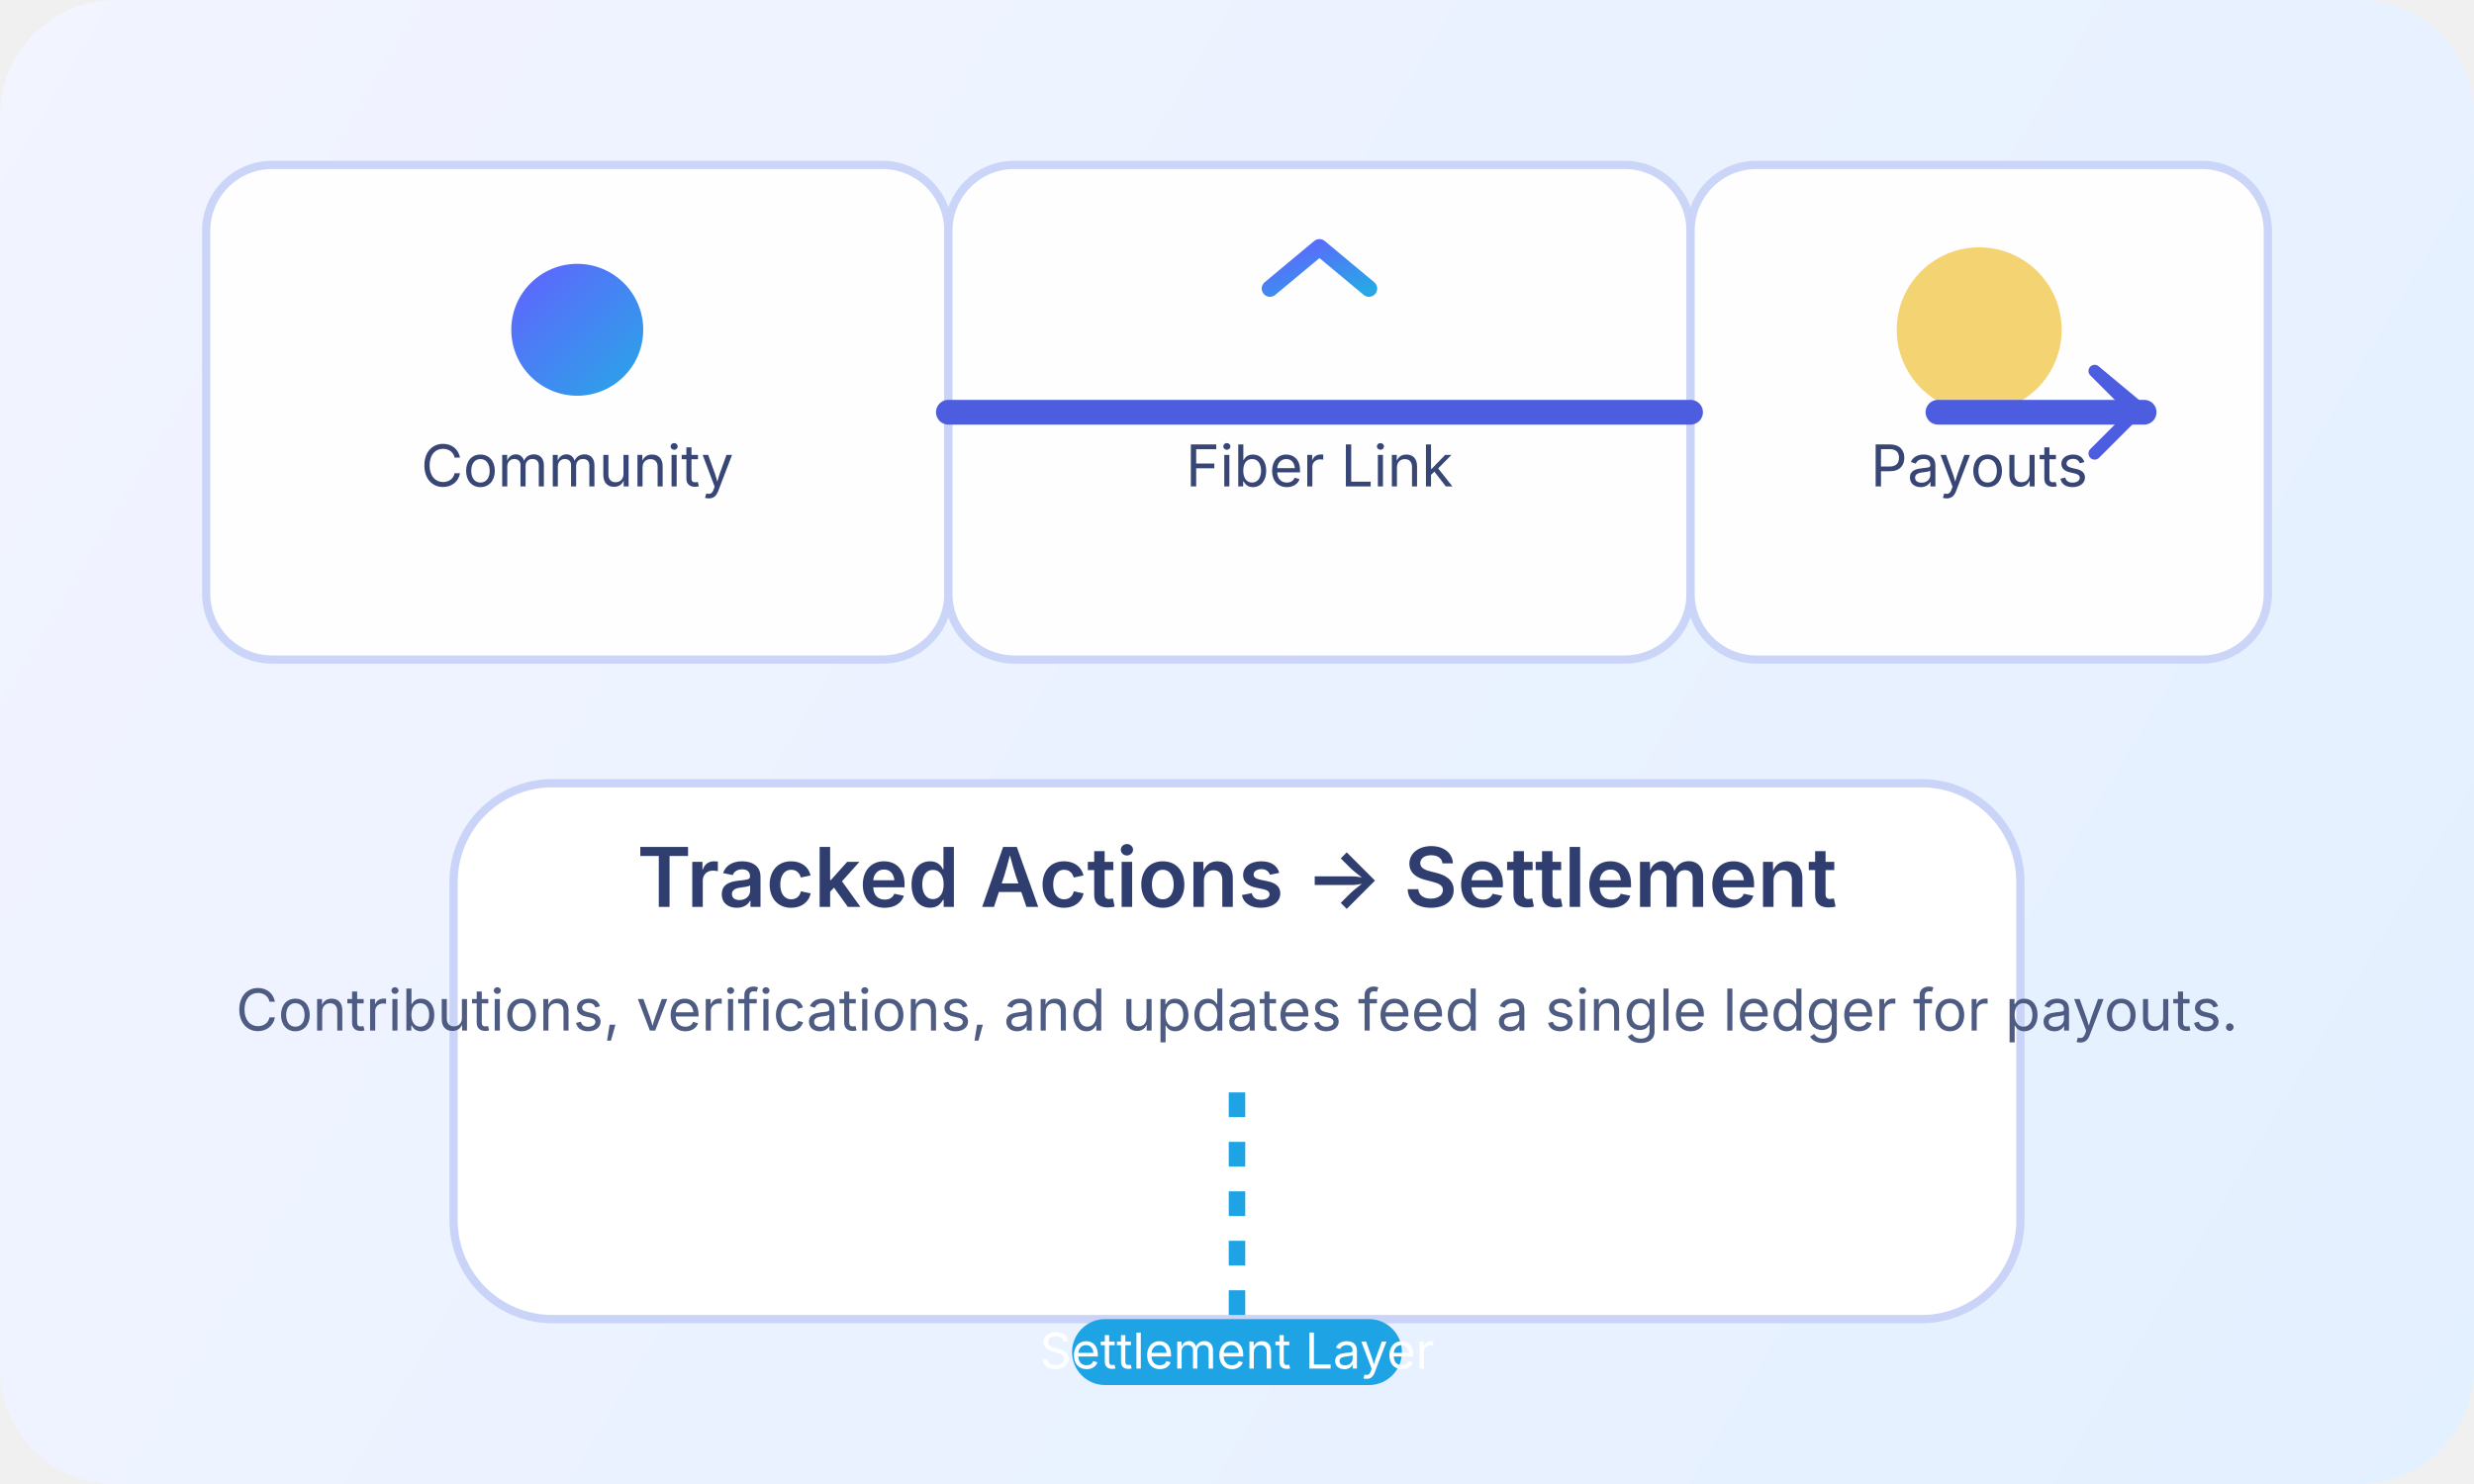
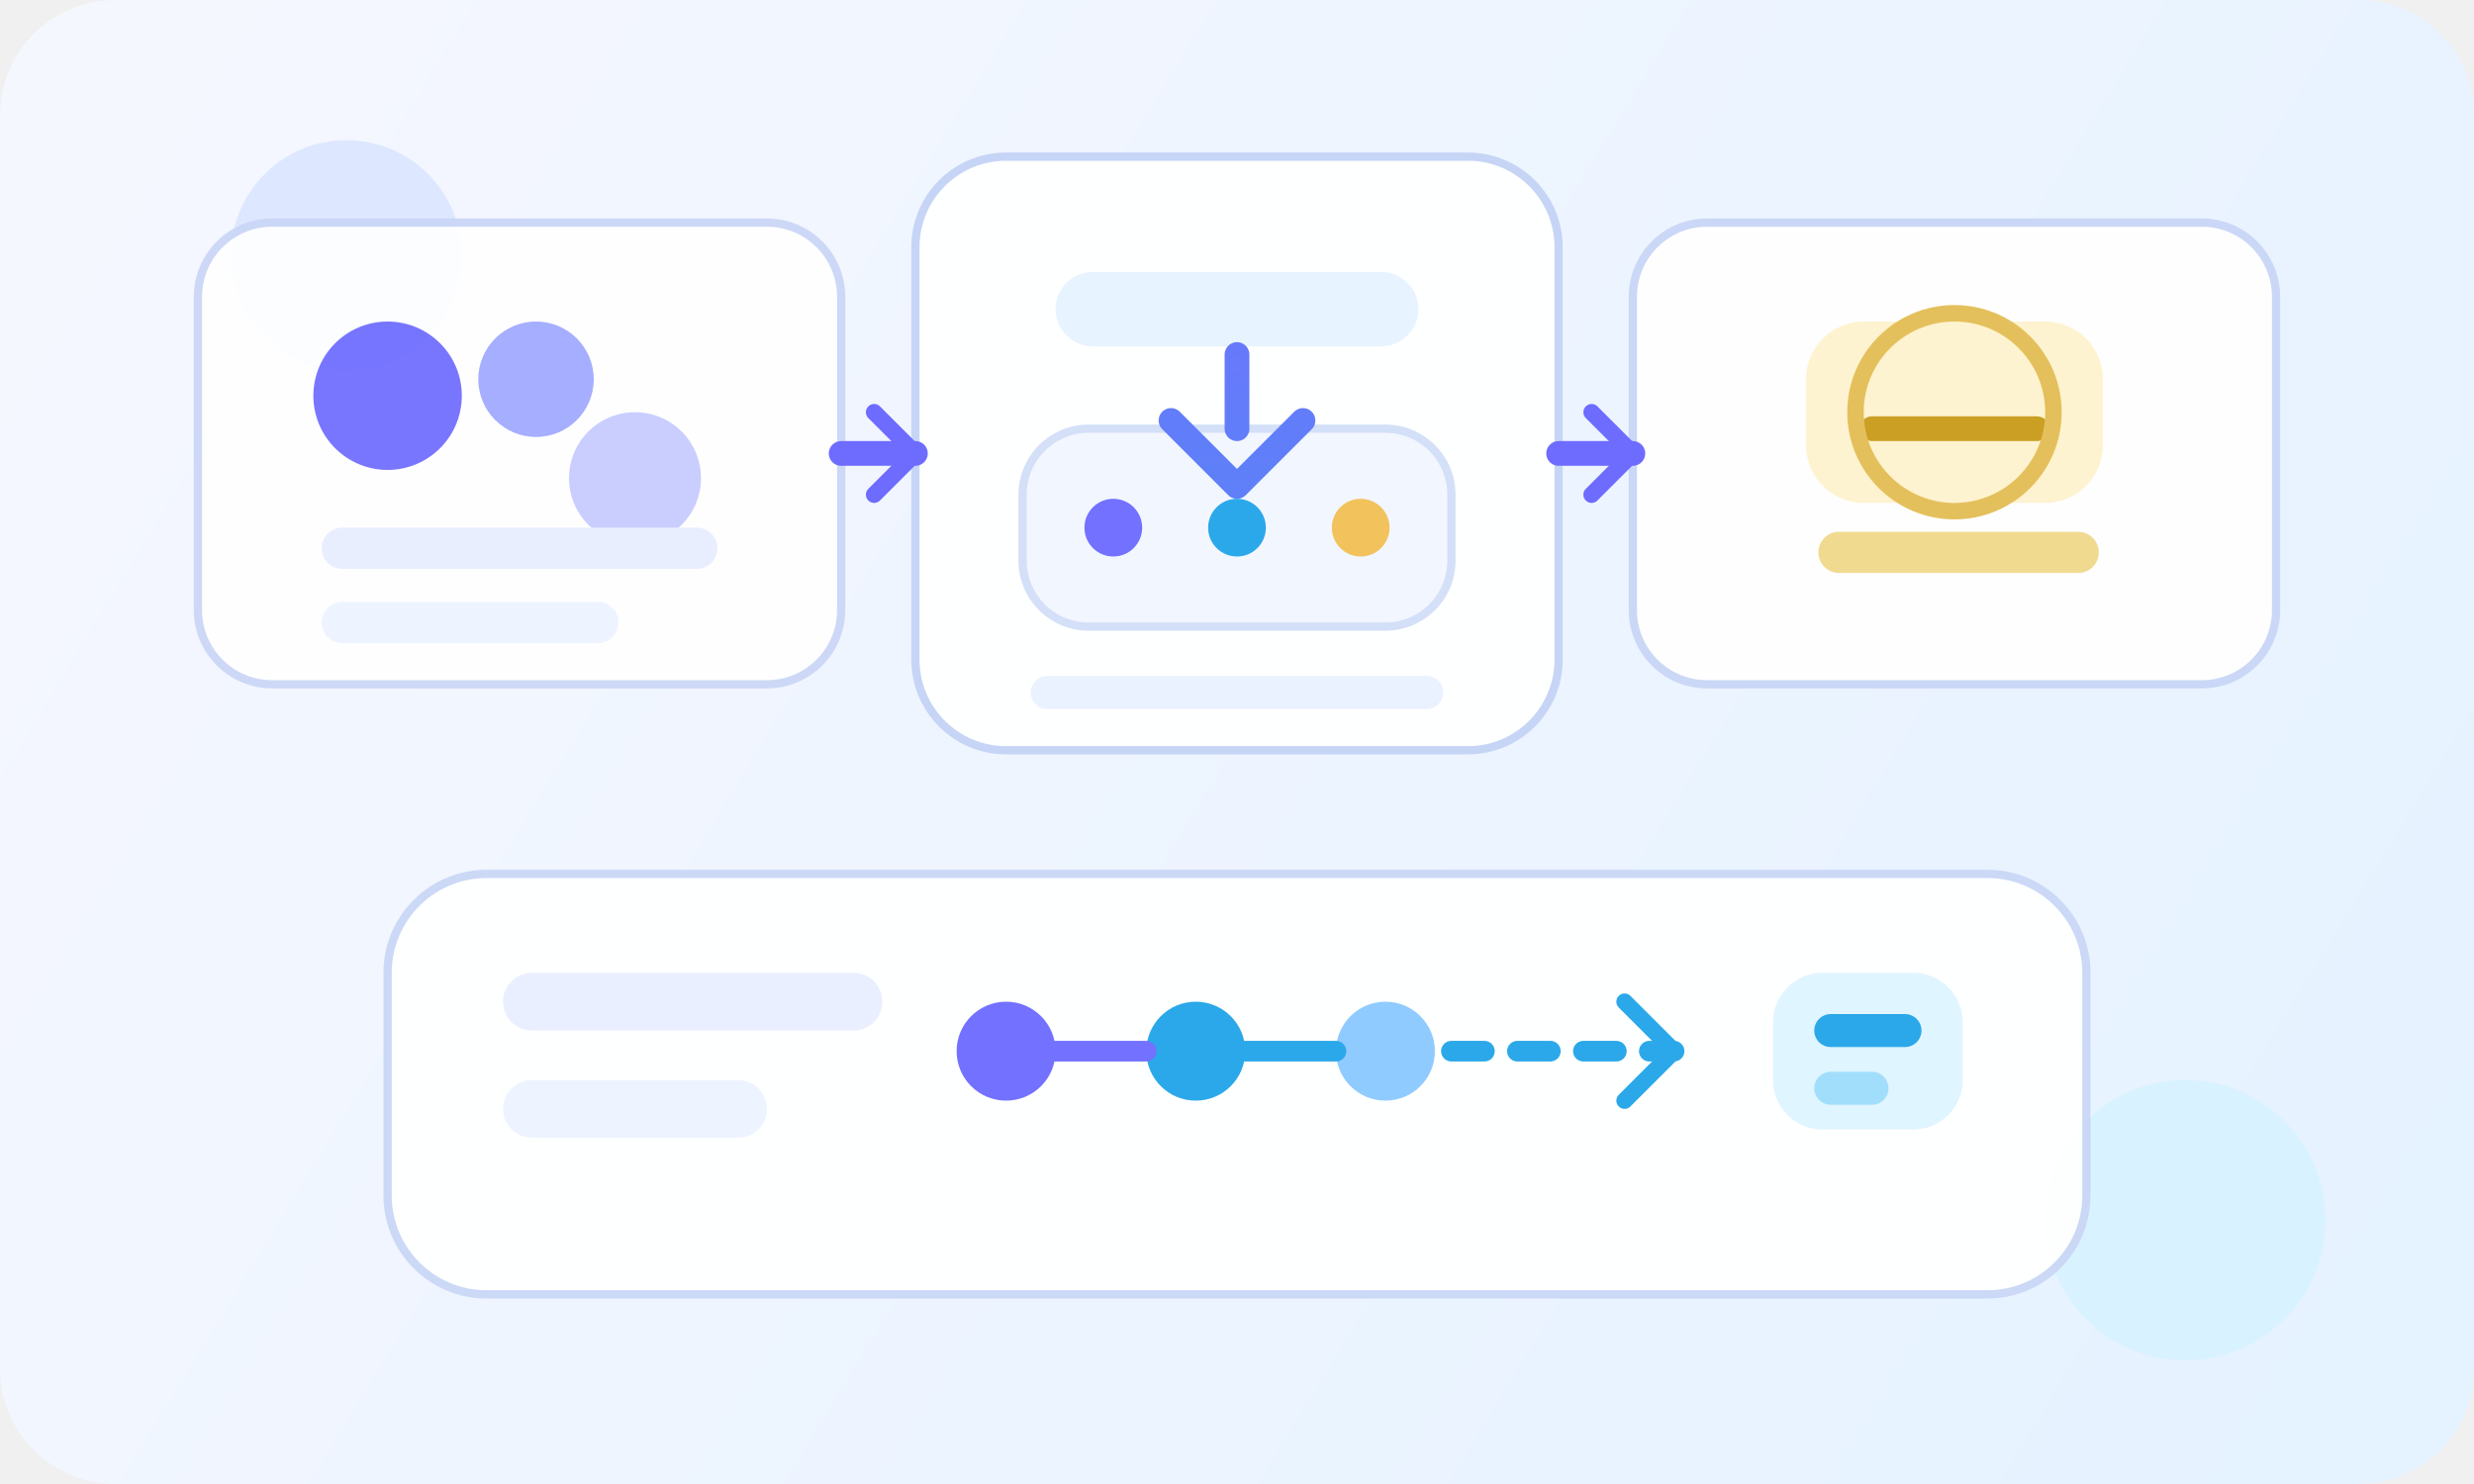
<svg xmlns="http://www.w3.org/2000/svg" width="600" height="360" viewBox="0 0 600 360" fill="none">
  <defs>
-     <linearGradient id="bg-gradient" x1="0" y1="0" x2="600" y2="360" gradientUnits="userSpaceOnUse">
-       <stop stop-color="#F2F4FF" />
-       <stop offset="1" stop-color="#E3F0FF" />
+     <linearGradient id="bg-gradient" x1="32" y1="16" x2="568" y2="344" gradientUnits="userSpaceOnUse">
+       <stop stop-color="#F5F7FF" />
+       <stop offset="1" stop-color="#E5F2FF" />
    </linearGradient>
-     <linearGradient id="accent" x1="0" y1="0" x2="1" y2="1">
-       <stop offset="0" stop-color="#5B5BFF" />
-       <stop offset="1" stop-color="#1EA4E5" />
+     <linearGradient id="signal-gradient" x1="300" y1="40" x2="300" y2="320" gradientUnits="userSpaceOnUse">
+       <stop stop-color="#6E6BFF" />
+       <stop offset="1" stop-color="#23A4E8" />
    </linearGradient>
  </defs>
  <rect width="600" height="360" rx="28" fill="url(#bg-gradient)" />
-   <g opacity="0.95">
-     <rect x="50" y="40" width="180" height="120" rx="16" fill="#FFFFFF" stroke="#CAD4F8" stroke-width="2" />
-     <circle cx="140" cy="80" r="16" fill="url(#accent)" />
-     <text x="140" y="118" text-anchor="middle" font-family="Inter, sans-serif" font-size="14" fill="#2F3E6F">Community</text>
+   <circle cx="84" cy="62" r="28" fill="#DDE7FF" />
+   <circle cx="530" cy="296" r="34" fill="#D8F3FF" />
+   <g opacity="0.92">
+     <rect x="48" y="54" width="156" height="112" rx="18" fill="#FFFFFF" stroke="#CAD6F6" stroke-width="2" />
+     <circle cx="94" cy="96" r="18" fill="#6E6BFF" />
+     <circle cx="130" cy="92" r="14" fill="#9EA8FF" />
+     <circle cx="154" cy="116" r="16" fill="#C5CBFF" />
+     <rect x="78" y="128" width="96" height="10" rx="5" fill="#E8EEFF" />
+     <rect x="78" y="146" width="72" height="10" rx="5" fill="#EEF4FF" />
+   </g>
+   <g opacity="0.96">
+     <rect x="222" y="38" width="156" height="144" rx="22" fill="#FFFFFF" stroke="#C5D3F6" stroke-width="2" />
+     <rect x="256" y="66" width="88" height="18" rx="9" fill="#E7F3FF" />
+     <rect x="248" y="104" width="104" height="48" rx="16" fill="#F3F6FF" stroke="#D3DEF8" stroke-width="2" />
+     <path d="M300 86V104" stroke="url(#signal-gradient)" stroke-width="6" stroke-linecap="round" />
+     <path d="M284 102L300 118L316 102" stroke="url(#signal-gradient)" stroke-width="6" stroke-linecap="round" stroke-linejoin="round" />
+     <circle cx="270" cy="128" r="7" fill="#6E6BFF" />
+     <circle cx="300" cy="128" r="7" fill="#23A4E8" />
+     <circle cx="330" cy="128" r="7" fill="#F2BF55" />
+     <rect x="250" y="164" width="100" height="8" rx="4" fill="#EAF0FF" />
  </g>
  <g opacity="0.95">
-     <rect x="230" y="40" width="180" height="120" rx="16" fill="#FFFFFF" stroke="#CAD4F8" stroke-width="2" />
-     <path d="M320 60L320 110" stroke="url(#accent)" stroke-width="4" stroke-linecap="round" />
-     <path d="M308 70L320 60L332 70" fill="none" stroke="url(#accent)" stroke-width="4" stroke-linecap="round" stroke-linejoin="round" />
-     <text x="320" y="118" text-anchor="middle" font-family="Inter, sans-serif" font-size="14" fill="#2F3E6F">Fiber Link</text>
+     <rect x="396" y="54" width="156" height="112" rx="18" fill="#FFFFFF" stroke="#CAD6F6" stroke-width="2" />
+     <rect x="438" y="78" width="72" height="44" rx="14" fill="#FFF3CE" />
+     <path d="M454 104H494" stroke="#C89B18" stroke-width="6" stroke-linecap="round" />
+     <path d="M446 134H504" stroke="#F0D98B" stroke-width="10" stroke-linecap="round" />
+     <circle cx="474" cy="100" r="24" stroke="#E4BE54" stroke-width="4" />
  </g>
-   <g opacity="0.95">
-     <rect x="410" y="40" width="140" height="120" rx="16" fill="#FFFFFF" stroke="#CAD4F8" stroke-width="2" />
-     <circle cx="480" cy="80" r="20" fill="#F5D36B" />
-     <text x="480" y="118" text-anchor="middle" font-family="Inter, sans-serif" font-size="14" fill="#2F3E6F">Payouts</text>
+   <path d="M204 110H222" stroke="#6E6BFF" stroke-width="6" stroke-linecap="round" />
+   <path d="M378 110H396" stroke="#6E6BFF" stroke-width="6" stroke-linecap="round" />
+   <path d="M222 110L212 100" stroke="#6E6BFF" stroke-width="4" stroke-linecap="round" />
+   <path d="M222 110L212 120" stroke="#6E6BFF" stroke-width="4" stroke-linecap="round" />
+   <path d="M396 110L386 100" stroke="#6E6BFF" stroke-width="4" stroke-linecap="round" />
+   <path d="M396 110L386 120" stroke="#6E6BFF" stroke-width="4" stroke-linecap="round" />
+   <g opacity="0.96">
+     <rect x="94" y="212" width="412" height="102" rx="24" fill="#FFFFFF" stroke="#CAD6F6" stroke-width="2" />
+     <rect x="122" y="236" width="92" height="14" rx="7" fill="#E9EEFF" />
+     <rect x="122" y="262" width="64" height="14" rx="7" fill="#EEF4FF" />
+     <circle cx="244" cy="255" r="12" fill="#6E6BFF" />
+     <circle cx="290" cy="255" r="12" fill="#23A4E8" />
+     <circle cx="336" cy="255" r="12" fill="#8DC9FF" />
+     <path d="M256 255H278" stroke="#6E6BFF" stroke-width="5" stroke-linecap="round" />
+     <path d="M302 255H324" stroke="#23A4E8" stroke-width="5" stroke-linecap="round" />
+     <path d="M352 255H406" stroke="#23A4E8" stroke-width="5" stroke-linecap="round" stroke-dasharray="8 8" />
+     <path d="M406 255L394 243" stroke="#23A4E8" stroke-width="4" stroke-linecap="round" />
+     <path d="M406 255L394 267" stroke="#23A4E8" stroke-width="4" stroke-linecap="round" />
+     <rect x="430" y="236" width="46" height="38" rx="12" fill="#DFF5FF" />
+     <rect x="440" y="246" width="26" height="8" rx="4" fill="#23A4E8" />
+     <rect x="440" y="260" width="18" height="8" rx="4" fill="#9EDDFC" />
  </g>
-   <path d="M230 100H410" stroke="#4D5DE0" stroke-width="6" stroke-linecap="round" />
-   <path d="M470 100L520 100" stroke="#4D5DE0" stroke-width="6" stroke-linecap="round" />
-   <path d="M520 100L508 90L518 100L508 110" fill="none" stroke="#4D5DE0" stroke-width="3" stroke-linecap="round" stroke-linejoin="round" />
-   <rect x="110" y="190" width="380" height="130" rx="24" fill="#FFFFFF" stroke="#CAD4F8" stroke-width="2" />
-   <text x="300" y="220" text-anchor="middle" font-family="Inter, sans-serif" font-size="20" fill="#2F3E6F" font-weight="600">Tracked Actions → Settlement</text>
-   <text x="300" y="250" text-anchor="middle" font-family="Inter, sans-serif" font-size="14" fill="#4E5C83">Contributions, verifications, and updates feed a single ledger for payouts.</text>
-   <line x1="300" y1="265" x2="300" y2="320" stroke="#1EA4E5" stroke-width="4" stroke-dasharray="6 6" />
-   <rect x="260" y="320" width="80" height="16" rx="8" fill="#1EA4E5" />
-   <text x="300" y="332" text-anchor="middle" font-family="Inter, sans-serif" font-size="12" fill="#FFFFFF">Settlement Layer</text>
</svg>
